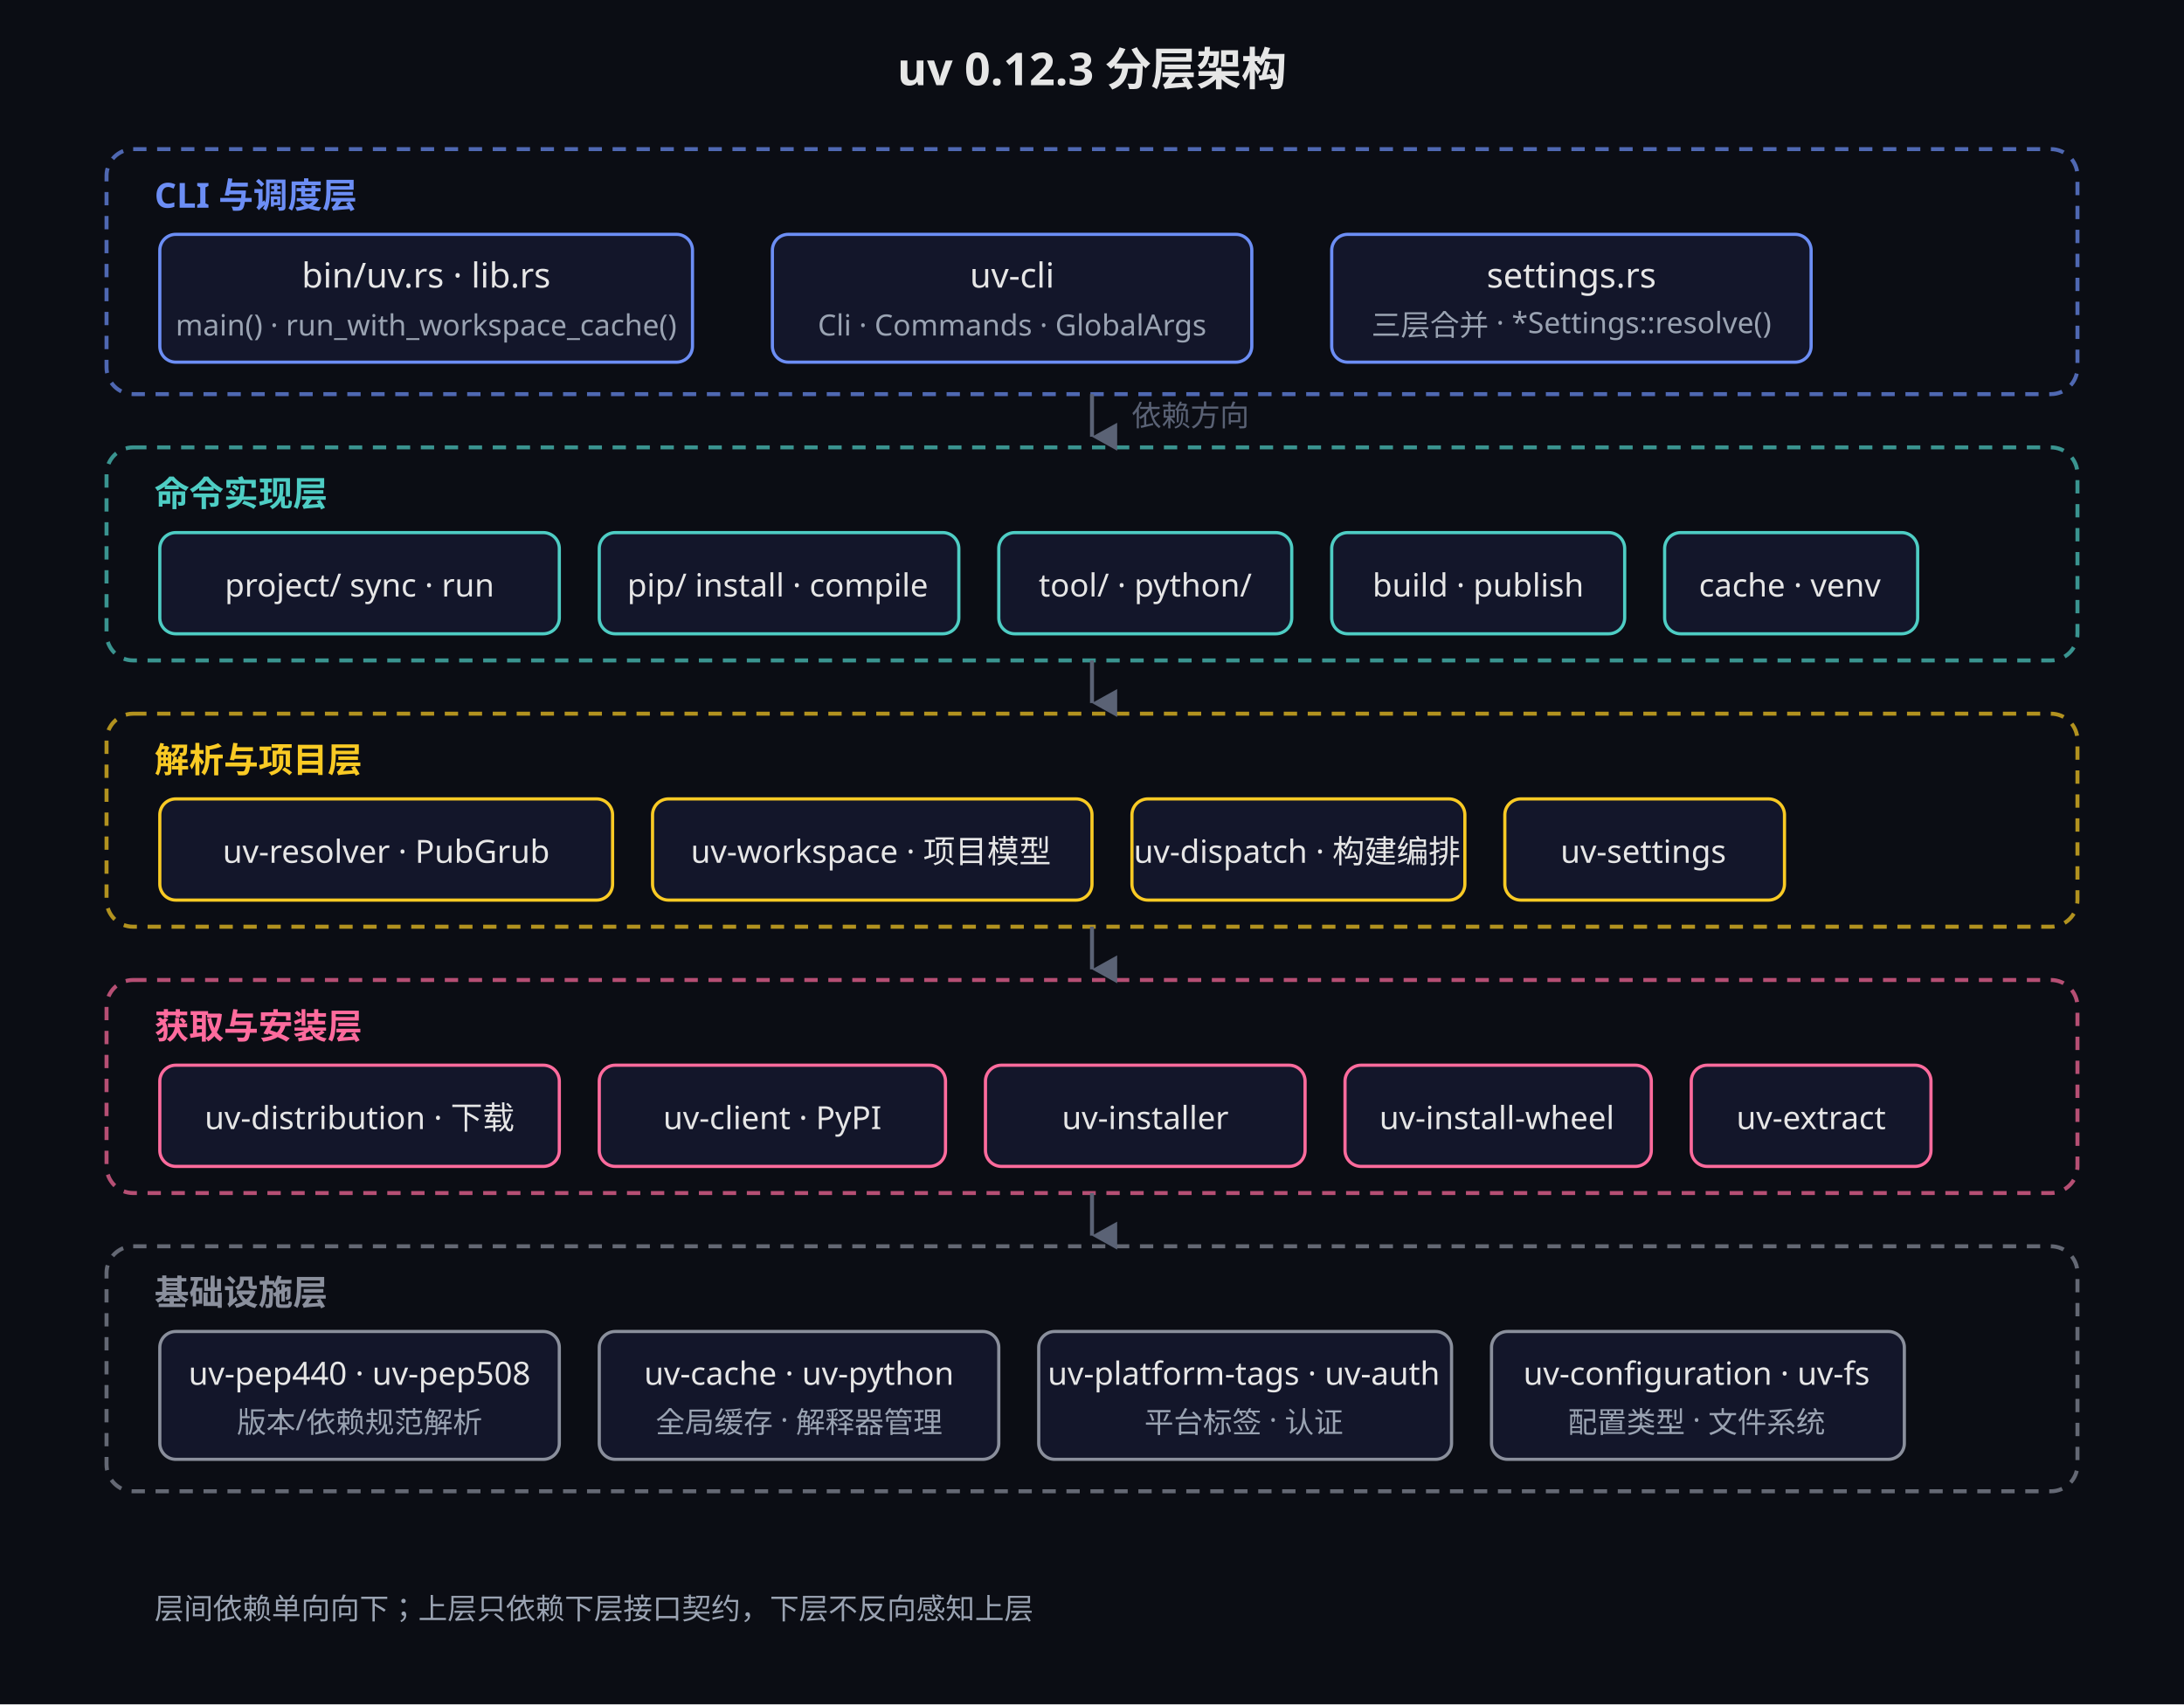
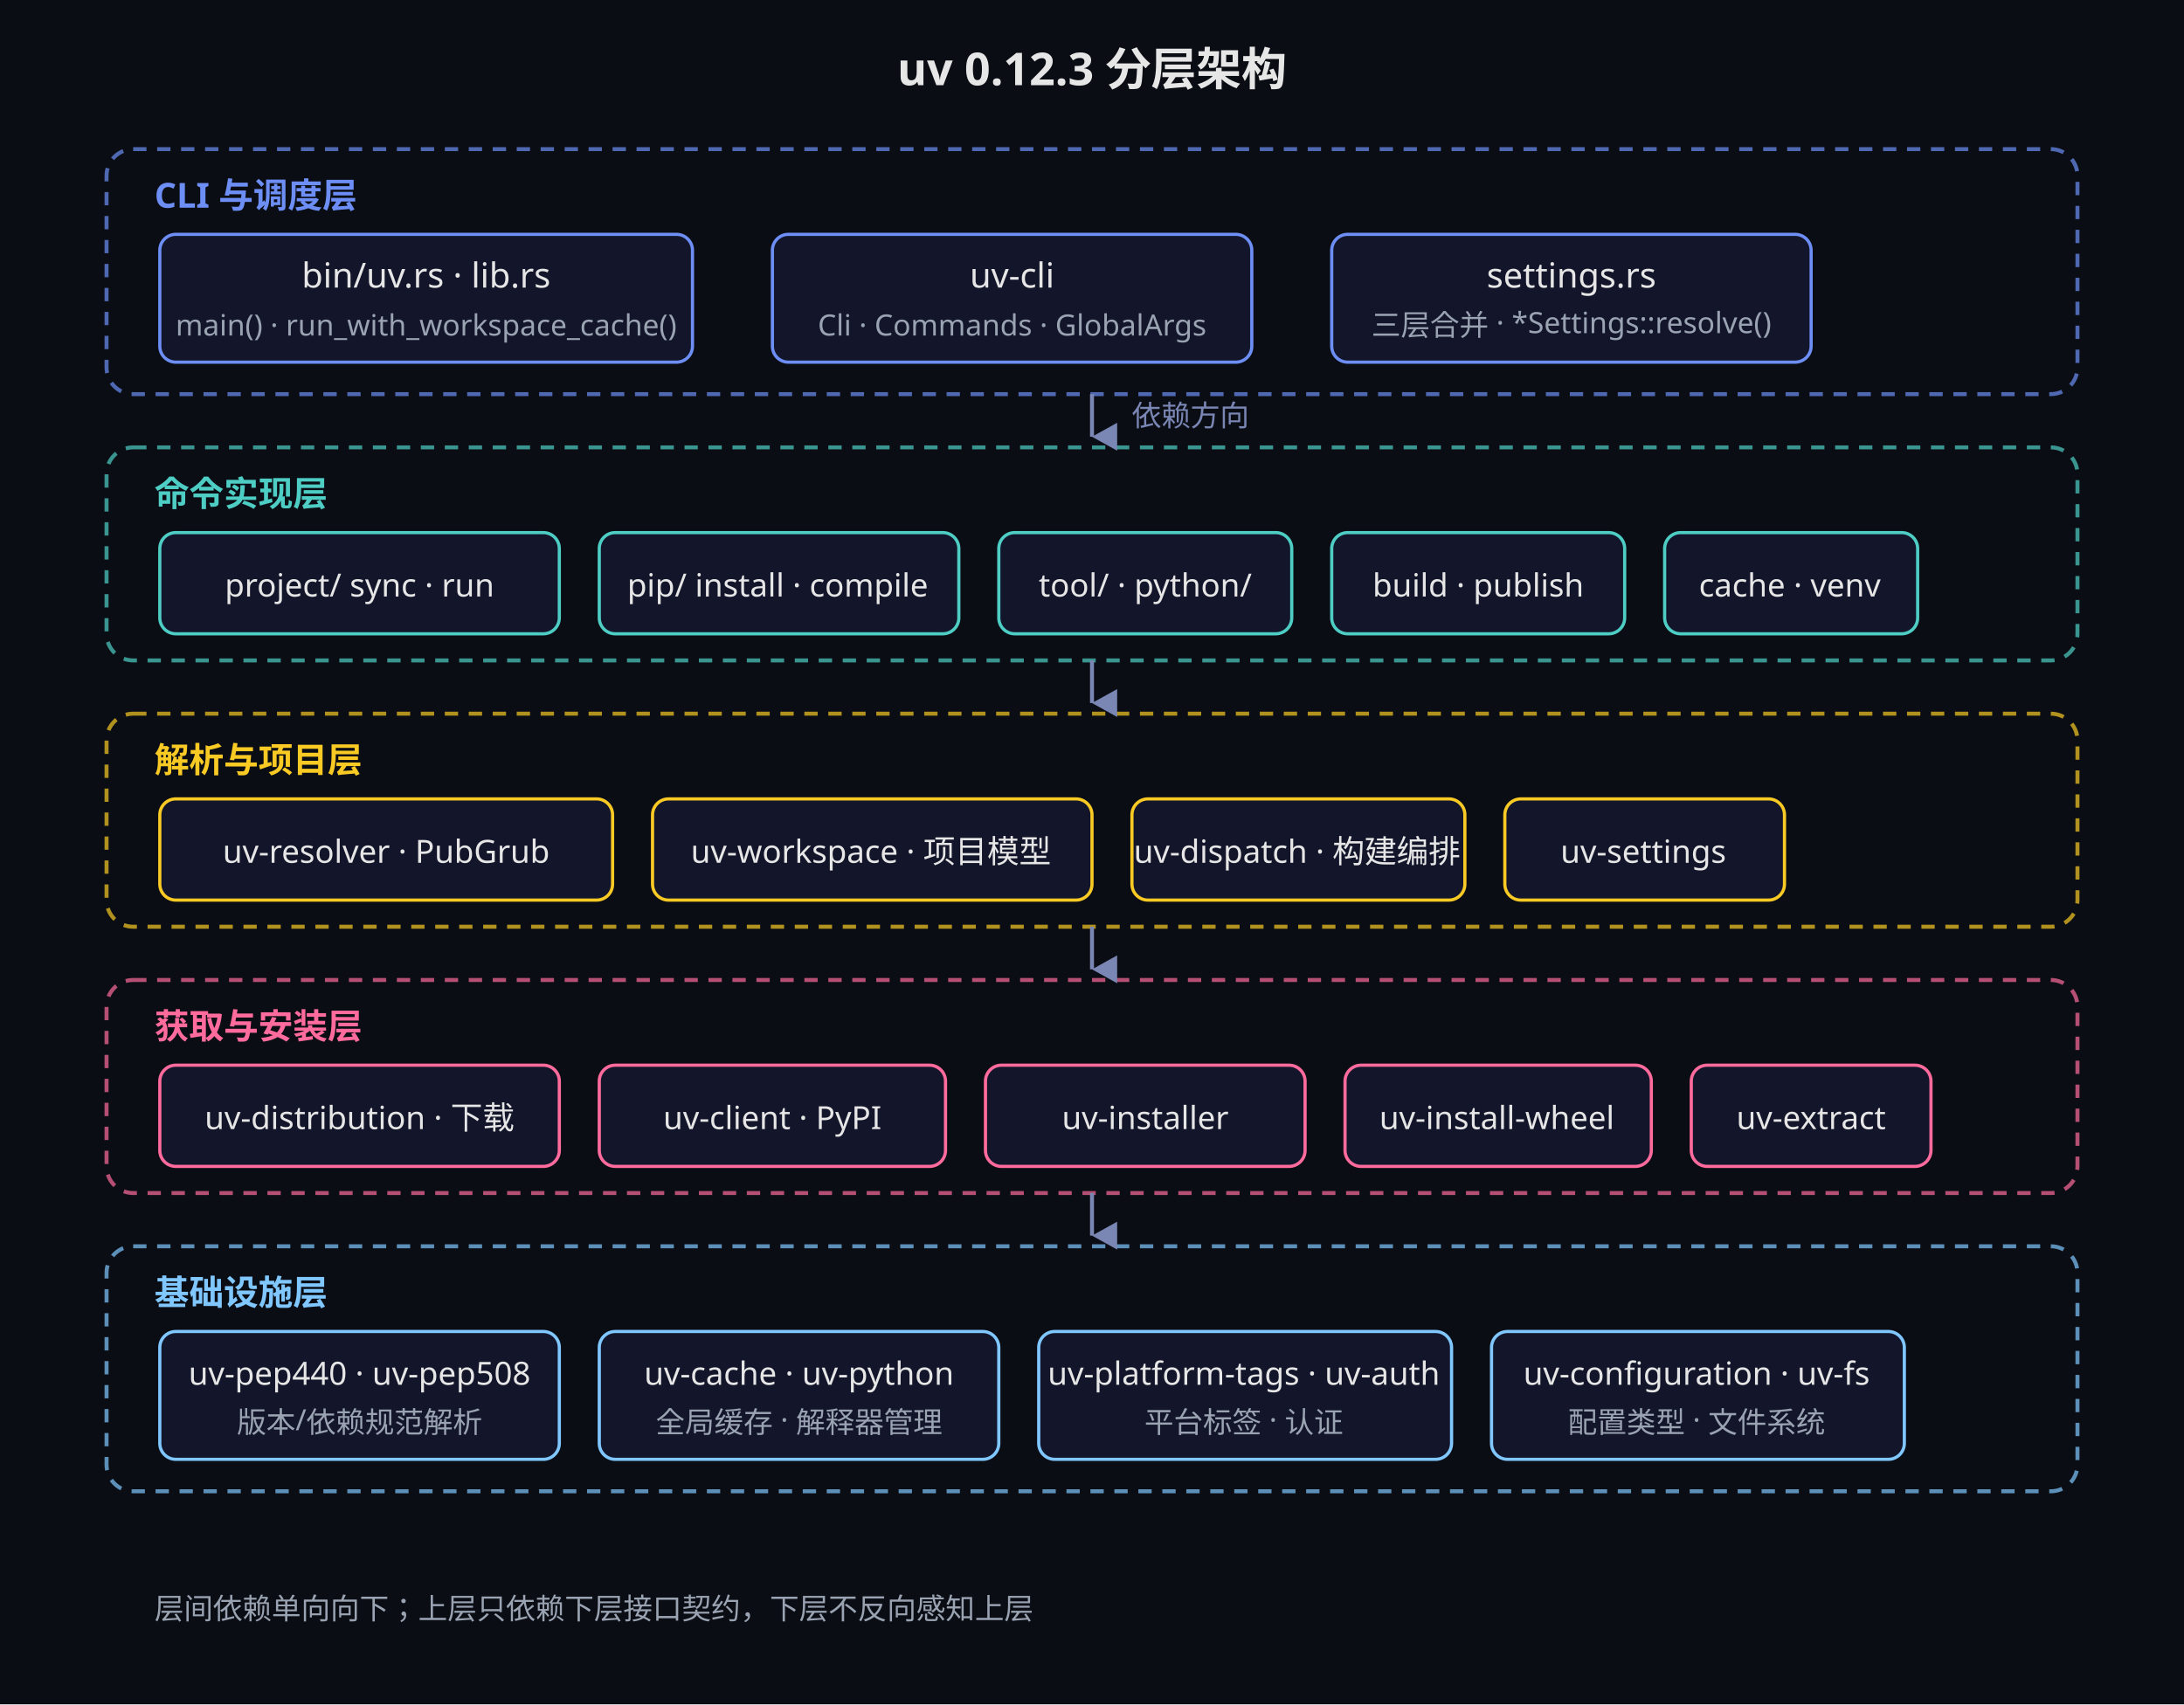
<svg xmlns="http://www.w3.org/2000/svg" width="820" height="640" viewBox="0 0 820 640" font-family="system-ui, sans-serif">
  <rect width="820" height="640" fill="#0b0d14" />
  <text x="410" y="32" text-anchor="middle" fill="#e6e6e6" font-size="17" font-weight="600">uv 0.12.3 分层架构</text>
  <rect x="40" y="56" width="740" height="92" rx="10" fill="none" stroke="#6c8ef5" stroke-width="1.5" stroke-dasharray="5,4" opacity="0.7" />
  <text x="58" y="78" fill="#6c8ef5" font-size="13" font-weight="600">CLI 与调度层</text>
  <rect x="60" y="88" width="200" height="48" rx="6" fill="#13162a" stroke="#6c8ef5" stroke-width="1.2" />
  <text x="160" y="108" text-anchor="middle" fill="#e6e6e6" font-size="13">bin/uv.rs · lib.rs</text>
  <text x="160" y="126" text-anchor="middle" fill="#9aa3b2" font-size="11">main() · run_with_workspace_cache()</text>
  <rect x="290" y="88" width="180" height="48" rx="6" fill="#13162a" stroke="#6c8ef5" stroke-width="1.2" />
  <text x="380" y="108" text-anchor="middle" fill="#e6e6e6" font-size="13">uv-cli</text>
  <text x="380" y="126" text-anchor="middle" fill="#9aa3b2" font-size="11">Cli · Commands · GlobalArgs</text>
  <rect x="500" y="88" width="180" height="48" rx="6" fill="#13162a" stroke="#6c8ef5" stroke-width="1.2" />
  <text x="590" y="108" text-anchor="middle" fill="#e6e6e6" font-size="13">settings.rs</text>
  <text x="590" y="126" text-anchor="middle" fill="#9aa3b2" font-size="11">三层合并 · *Settings::resolve()</text>
  <rect x="40" y="168" width="740" height="80" rx="10" fill="none" stroke="#4ecdc4" stroke-width="1.5" stroke-dasharray="5,4" opacity="0.7" />
  <text x="58" y="190" fill="#4ecdc4" font-size="13" font-weight="600">命令实现层</text>
  <rect x="60" y="200" width="150" height="38" rx="6" fill="#13162a" stroke="#4ecdc4" stroke-width="1.2" />
  <text x="135" y="224" text-anchor="middle" fill="#e6e6e6" font-size="12">project/ sync · run</text>
  <rect x="225" y="200" width="135" height="38" rx="6" fill="#13162a" stroke="#4ecdc4" stroke-width="1.2" />
  <text x="292" y="224" text-anchor="middle" fill="#e6e6e6" font-size="12">pip/ install · compile</text>
  <rect x="375" y="200" width="110" height="38" rx="6" fill="#13162a" stroke="#4ecdc4" stroke-width="1.2" />
  <text x="430" y="224" text-anchor="middle" fill="#e6e6e6" font-size="12">tool/ · python/</text>
  <rect x="500" y="200" width="110" height="38" rx="6" fill="#13162a" stroke="#4ecdc4" stroke-width="1.2" />
  <text x="555" y="224" text-anchor="middle" fill="#e6e6e6" font-size="12">build · publish</text>
  <rect x="625" y="200" width="95" height="38" rx="6" fill="#13162a" stroke="#4ecdc4" stroke-width="1.2" />
  <text x="672" y="224" text-anchor="middle" fill="#e6e6e6" font-size="12">cache · venv</text>
  <rect x="40" y="268" width="740" height="80" rx="10" fill="none" stroke="#f9ca24" stroke-width="1.5" stroke-dasharray="5,4" opacity="0.7" />
  <text x="58" y="290" fill="#f9ca24" font-size="13" font-weight="600">解析与项目层</text>
  <rect x="60" y="300" width="170" height="38" rx="6" fill="#13162a" stroke="#f9ca24" stroke-width="1.2" />
  <text x="145" y="324" text-anchor="middle" fill="#e6e6e6" font-size="12">uv-resolver · PubGrub</text>
  <rect x="245" y="300" width="165" height="38" rx="6" fill="#13162a" stroke="#f9ca24" stroke-width="1.2" />
  <text x="327" y="324" text-anchor="middle" fill="#e6e6e6" font-size="12">uv-workspace · 项目模型</text>
  <rect x="425" y="300" width="125" height="38" rx="6" fill="#13162a" stroke="#f9ca24" stroke-width="1.2" />
  <text x="487" y="324" text-anchor="middle" fill="#e6e6e6" font-size="12">uv-dispatch · 构建编排</text>
  <rect x="565" y="300" width="105" height="38" rx="6" fill="#13162a" stroke="#f9ca24" stroke-width="1.2" />
  <text x="617" y="324" text-anchor="middle" fill="#e6e6e6" font-size="12">uv-settings</text>
  <rect x="40" y="368" width="740" height="80" rx="10" fill="none" stroke="#ff6b9d" stroke-width="1.5" stroke-dasharray="5,4" opacity="0.7" />
  <text x="58" y="390" fill="#ff6b9d" font-size="13" font-weight="600">获取与安装层</text>
  <rect x="60" y="400" width="150" height="38" rx="6" fill="#13162a" stroke="#ff6b9d" stroke-width="1.2" />
  <text x="135" y="424" text-anchor="middle" fill="#e6e6e6" font-size="12">uv-distribution · 下载</text>
  <rect x="225" y="400" width="130" height="38" rx="6" fill="#13162a" stroke="#ff6b9d" stroke-width="1.2" />
  <text x="290" y="424" text-anchor="middle" fill="#e6e6e6" font-size="12">uv-client · PyPI</text>
  <rect x="370" y="400" width="120" height="38" rx="6" fill="#13162a" stroke="#ff6b9d" stroke-width="1.2" />
  <text x="430" y="424" text-anchor="middle" fill="#e6e6e6" font-size="12">uv-installer</text>
  <rect x="505" y="400" width="115" height="38" rx="6" fill="#13162a" stroke="#ff6b9d" stroke-width="1.2" />
  <text x="562" y="424" text-anchor="middle" fill="#e6e6e6" font-size="12">uv-install-wheel</text>
  <rect x="635" y="400" width="90" height="38" rx="6" fill="#13162a" stroke="#ff6b9d" stroke-width="1.2" />
  <text x="680" y="424" text-anchor="middle" fill="#e6e6e6" font-size="12">uv-extract</text>
-   <rect x="40" y="468" width="740" height="92" rx="10" fill="none" stroke="#8a8f9c" stroke-width="1.5" stroke-dasharray="5,4" opacity="0.7" />
-   <text x="58" y="490" fill="#8a8f9c" font-size="13" font-weight="600">基础设施层</text>
-   <rect x="60" y="500" width="150" height="48" rx="6" fill="#13162a" stroke="#8a8f9c" stroke-width="1.2" />
+   <rect x="40" y="468" width="740" height="92" rx="10" fill="none" stroke="#80c7ff" stroke-width="1.5" stroke-dasharray="5,4" opacity="0.7" />
+   <text x="58" y="490" fill="#80c7ff" font-size="13" font-weight="600">基础设施层</text>
+   <rect x="60" y="500" width="150" height="48" rx="6" fill="#13162a" stroke="#80c7ff" stroke-width="1.2" />
  <text x="135" y="520" text-anchor="middle" fill="#e6e6e6" font-size="12">uv-pep440 · uv-pep508</text>
  <text x="135" y="538" text-anchor="middle" fill="#9aa3b2" font-size="11">版本/依赖规范解析</text>
-   <rect x="225" y="500" width="150" height="48" rx="6" fill="#13162a" stroke="#8a8f9c" stroke-width="1.2" />
+   <rect x="225" y="500" width="150" height="48" rx="6" fill="#13162a" stroke="#80c7ff" stroke-width="1.2" />
  <text x="300" y="520" text-anchor="middle" fill="#e6e6e6" font-size="12">uv-cache · uv-python</text>
  <text x="300" y="538" text-anchor="middle" fill="#9aa3b2" font-size="11">全局缓存 · 解释器管理</text>
-   <rect x="390" y="500" width="155" height="48" rx="6" fill="#13162a" stroke="#8a8f9c" stroke-width="1.2" />
+   <rect x="390" y="500" width="155" height="48" rx="6" fill="#13162a" stroke="#80c7ff" stroke-width="1.2" />
  <text x="467" y="520" text-anchor="middle" fill="#e6e6e6" font-size="12">uv-platform-tags · uv-auth</text>
  <text x="467" y="538" text-anchor="middle" fill="#9aa3b2" font-size="11">平台标签 · 认证</text>
-   <rect x="560" y="500" width="155" height="48" rx="6" fill="#13162a" stroke="#8a8f9c" stroke-width="1.2" />
+   <rect x="560" y="500" width="155" height="48" rx="6" fill="#13162a" stroke="#80c7ff" stroke-width="1.2" />
  <text x="637" y="520" text-anchor="middle" fill="#e6e6e6" font-size="12">uv-configuration · uv-fs</text>
  <text x="637" y="538" text-anchor="middle" fill="#9aa3b2" font-size="11">配置类型 · 文件系统</text>
  <defs>
    <marker id="arr-down" viewBox="0 0 10 10" refX="5" refY="9" markerWidth="7" markerHeight="7" orient="auto">
-       <path d="M0,0 L10,0 L5,9 z" fill="#5a6275" />
+       <path d="M0,0 L10,0 L5,9 z" fill="#7a86b3" />
    </marker>
  </defs>
-   <line x1="410" y1="148" x2="410" y2="164" stroke="#5a6275" stroke-width="1.5" marker-end="url(#arr-down)" />
-   <line x1="410" y1="248" x2="410" y2="264" stroke="#5a6275" stroke-width="1.5" marker-end="url(#arr-down)" />
-   <line x1="410" y1="348" x2="410" y2="364" stroke="#5a6275" stroke-width="1.5" marker-end="url(#arr-down)" />
-   <line x1="410" y1="448" x2="410" y2="464" stroke="#5a6275" stroke-width="1.5" marker-end="url(#arr-down)" />
-   <text x="425" y="160" fill="#5a6275" font-size="11">依赖方向</text>
+   <line x1="410" y1="148" x2="410" y2="164" stroke="#7a86b3" stroke-width="1.5" marker-end="url(#arr-down)" />
+   <line x1="410" y1="248" x2="410" y2="264" stroke="#7a86b3" stroke-width="1.5" marker-end="url(#arr-down)" />
+   <line x1="410" y1="348" x2="410" y2="364" stroke="#7a86b3" stroke-width="1.5" marker-end="url(#arr-down)" />
+   <line x1="410" y1="448" x2="410" y2="464" stroke="#7a86b3" stroke-width="1.5" marker-end="url(#arr-down)" />
+   <text x="425" y="160" fill="#7a86b3" font-size="11">依赖方向</text>
  <text x="58" y="608" fill="#9aa3b2" font-size="11">层间依赖单向向下；上层只依赖下层接口契约，下层不反向感知上层</text>
</svg>
